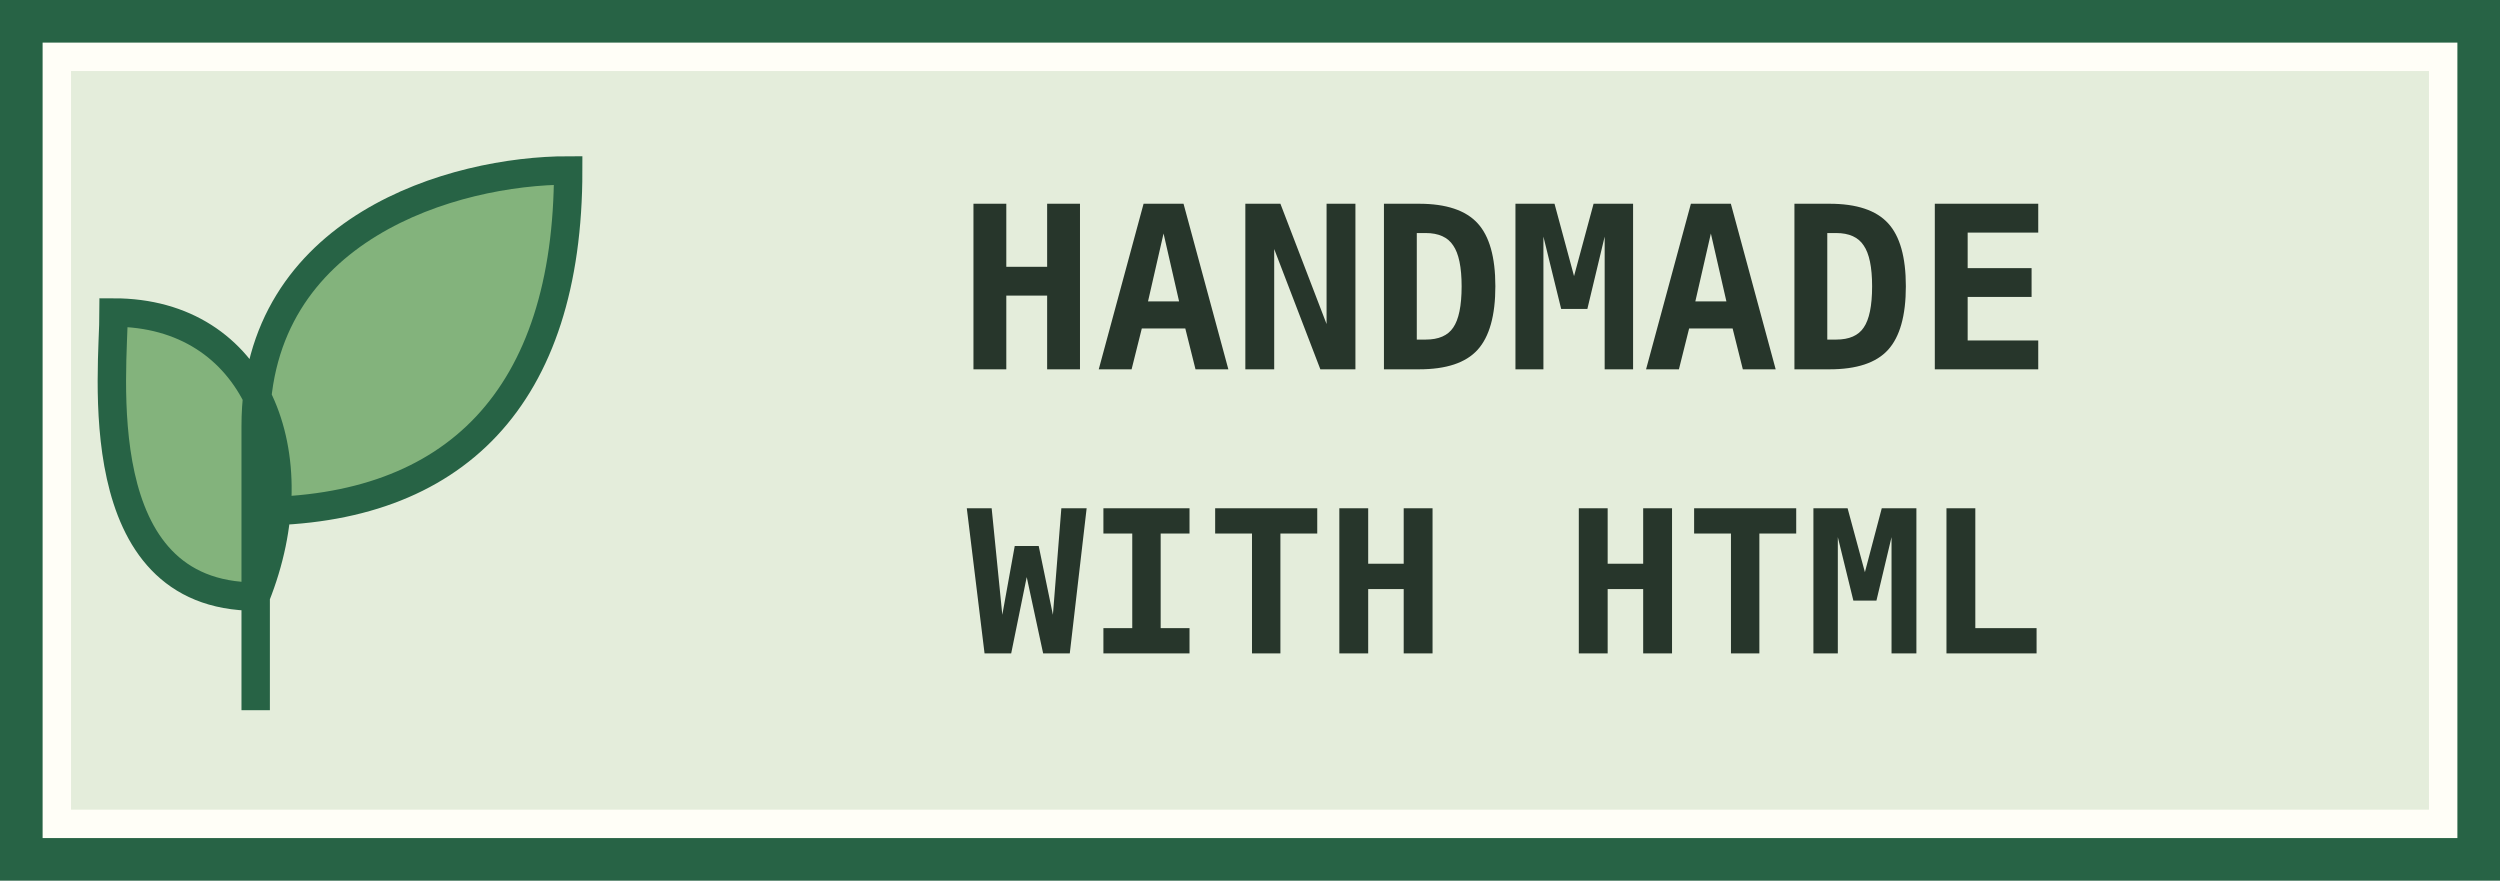
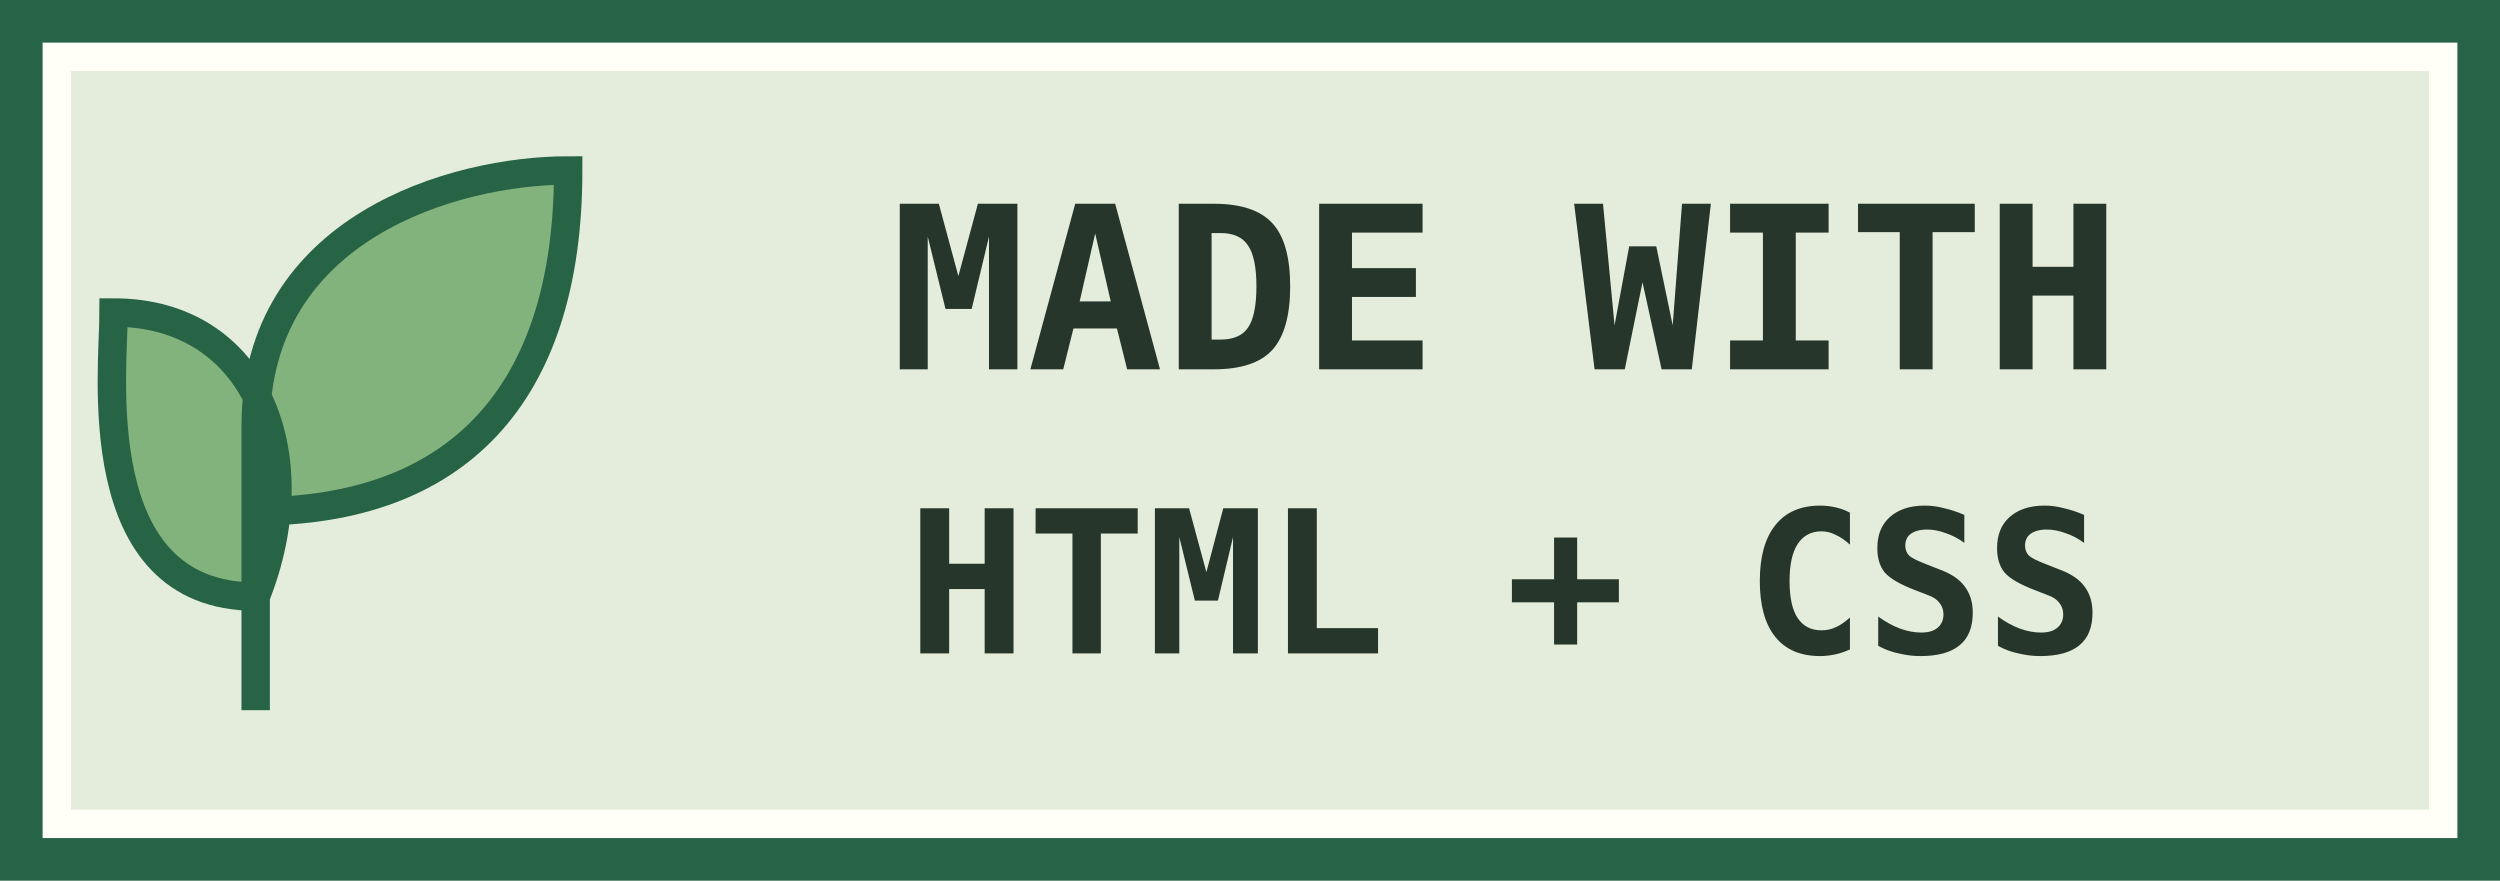
<svg xmlns="http://www.w3.org/2000/svg" width="88" height="31" viewBox="0 0 88 31">
  <rect width="88" height="31" fill="#276345" />
  <rect x="2" y="2" width="84" height="27" fill="#e4eddb" stroke="#fffef7" />
  <path d="M9 25V15C9 8 16 6 20 6 20 14 16 18 9 18M9 21C3 21 4 13 4 11 9 11 11 16 9 21" fill="#83b37c" stroke="#276345" stroke-width="1" />
-   <text x="53" y="13" text-anchor="middle" font-family="monospace" font-size="8" font-weight="bold" fill="#27362b">HANDMADE</text>
-   <text x="53" y="23" text-anchor="middle" font-family="monospace" font-size="7" font-weight="bold" fill="#27362b">WITH HTML</text>
+   <text x="53" y="13" text-anchor="middle" font-family="monospace" font-size="8" font-weight="bold" fill="#27362b">MADE WITH</text>
+   <text x="53" y="23" text-anchor="middle" font-family="monospace" font-size="7" font-weight="bold" fill="#27362b">HTML + CSS</text>
</svg>
